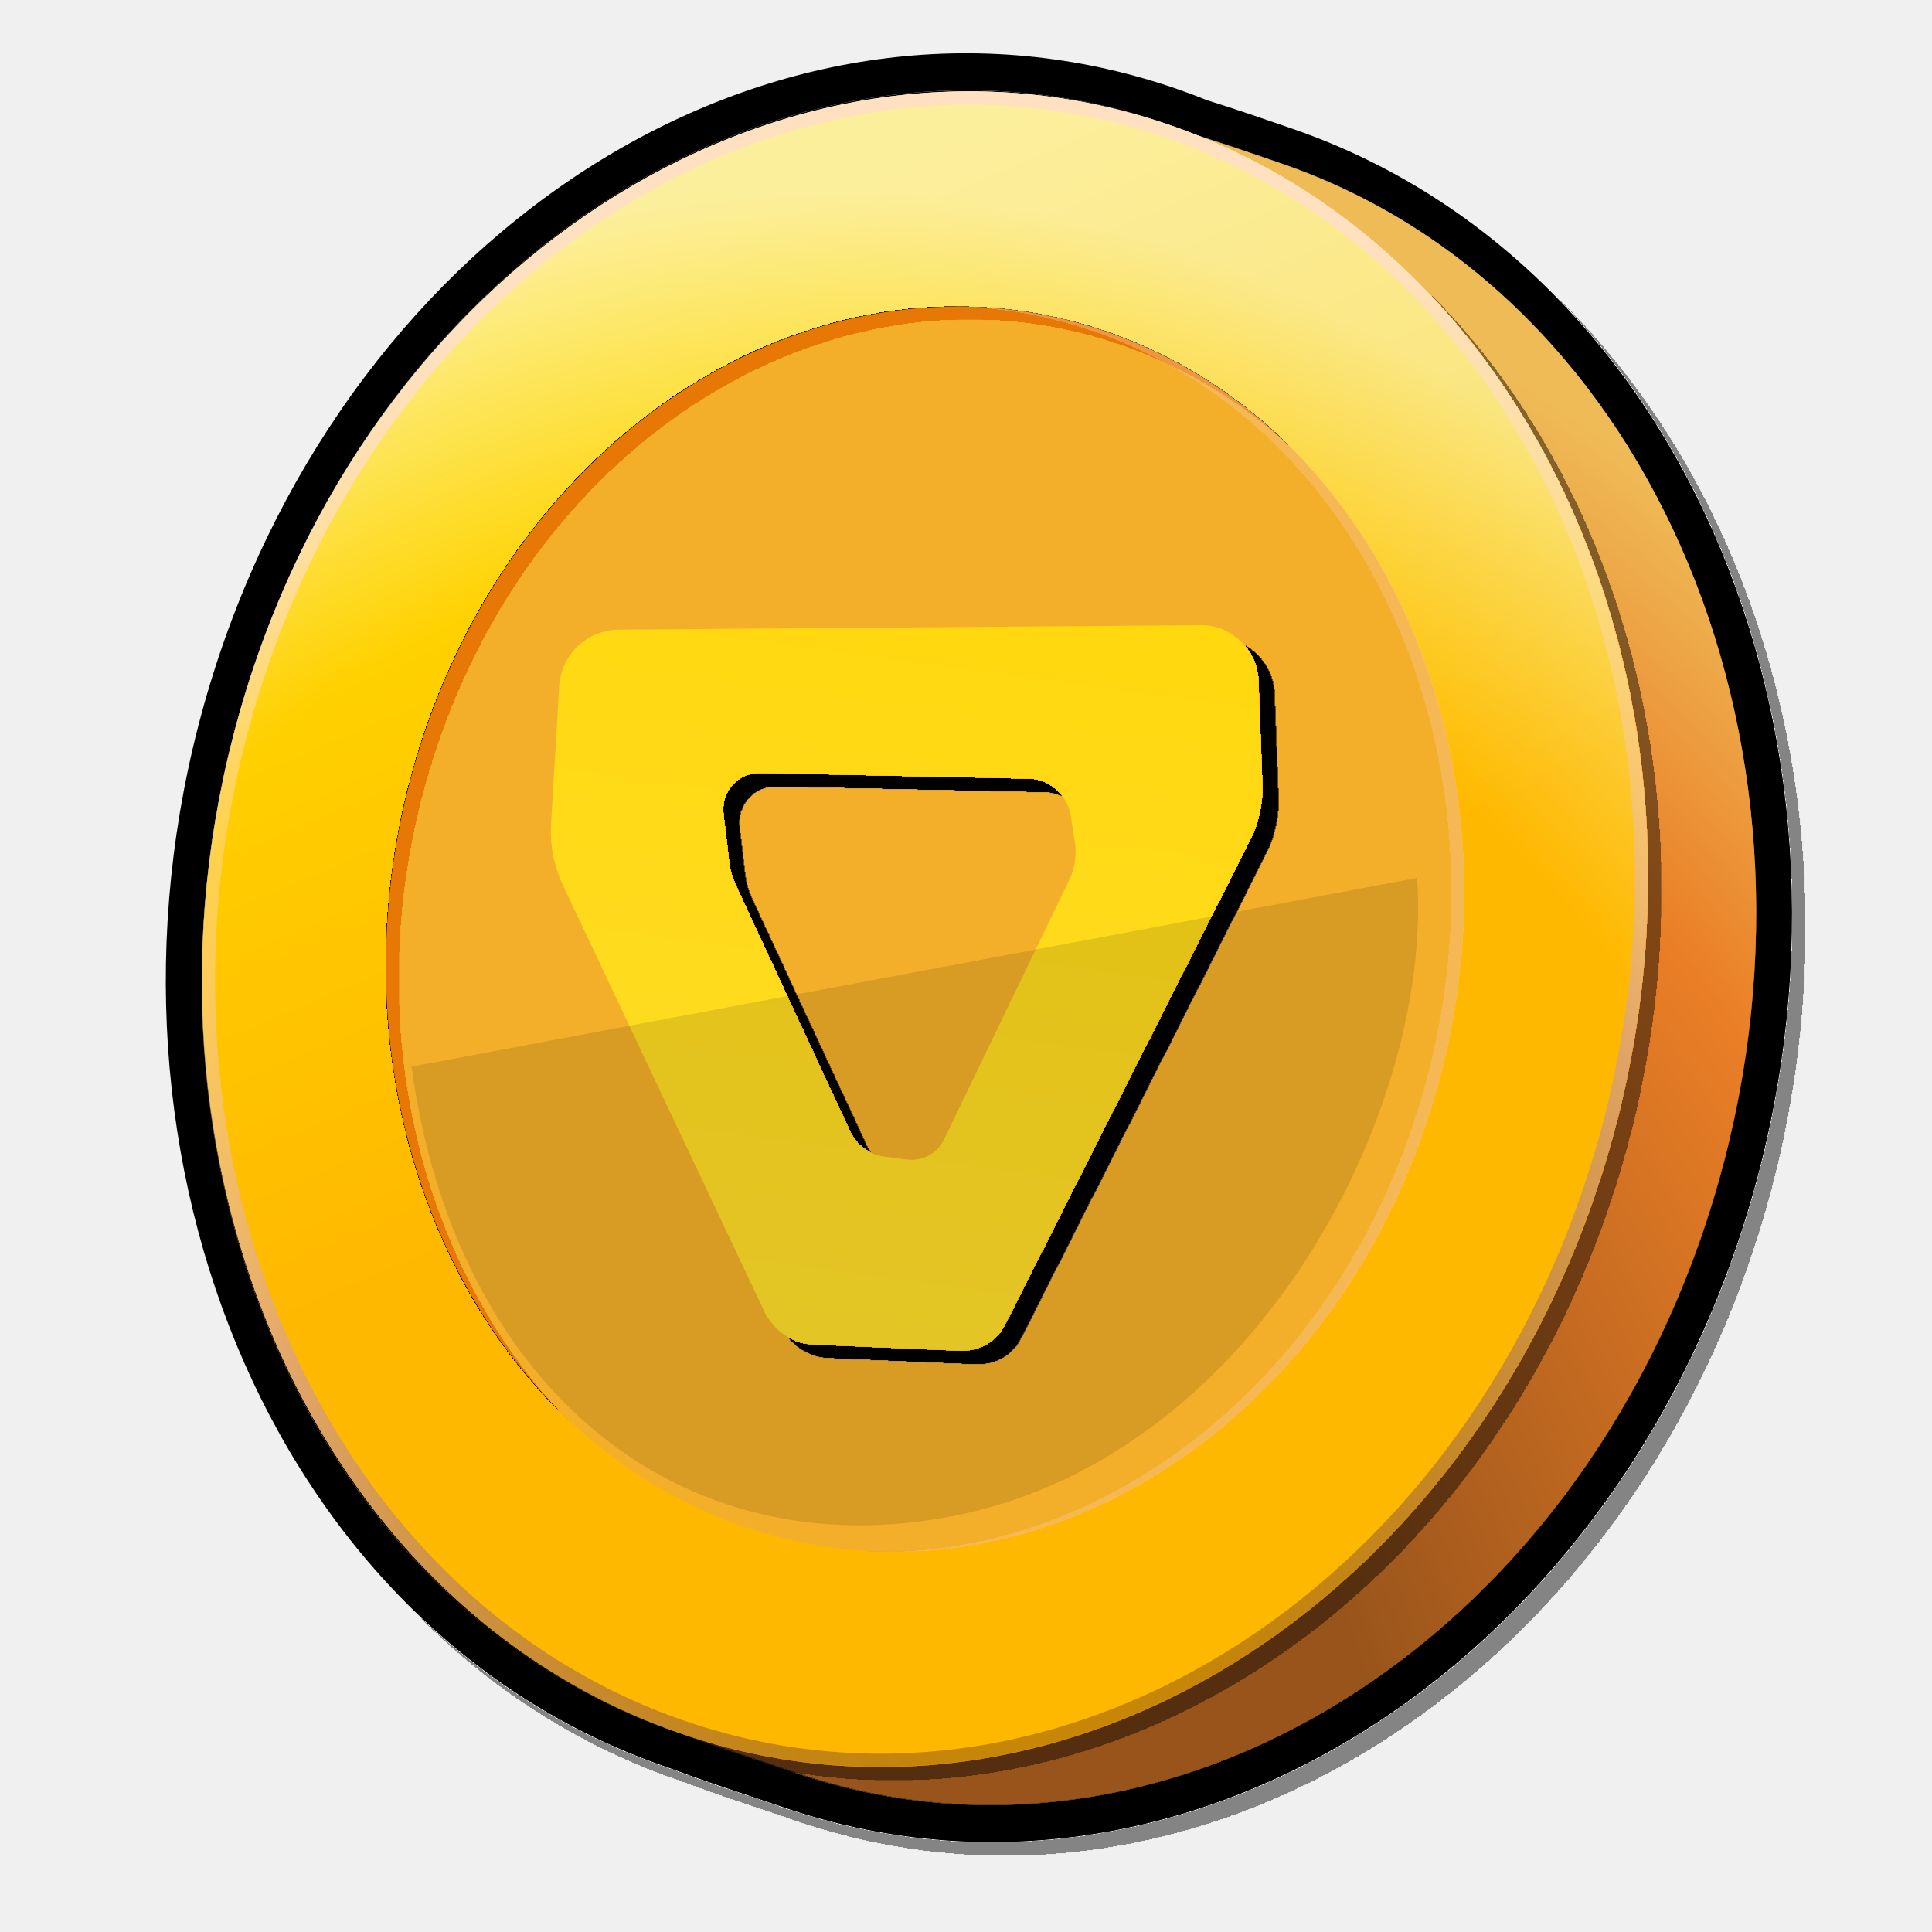
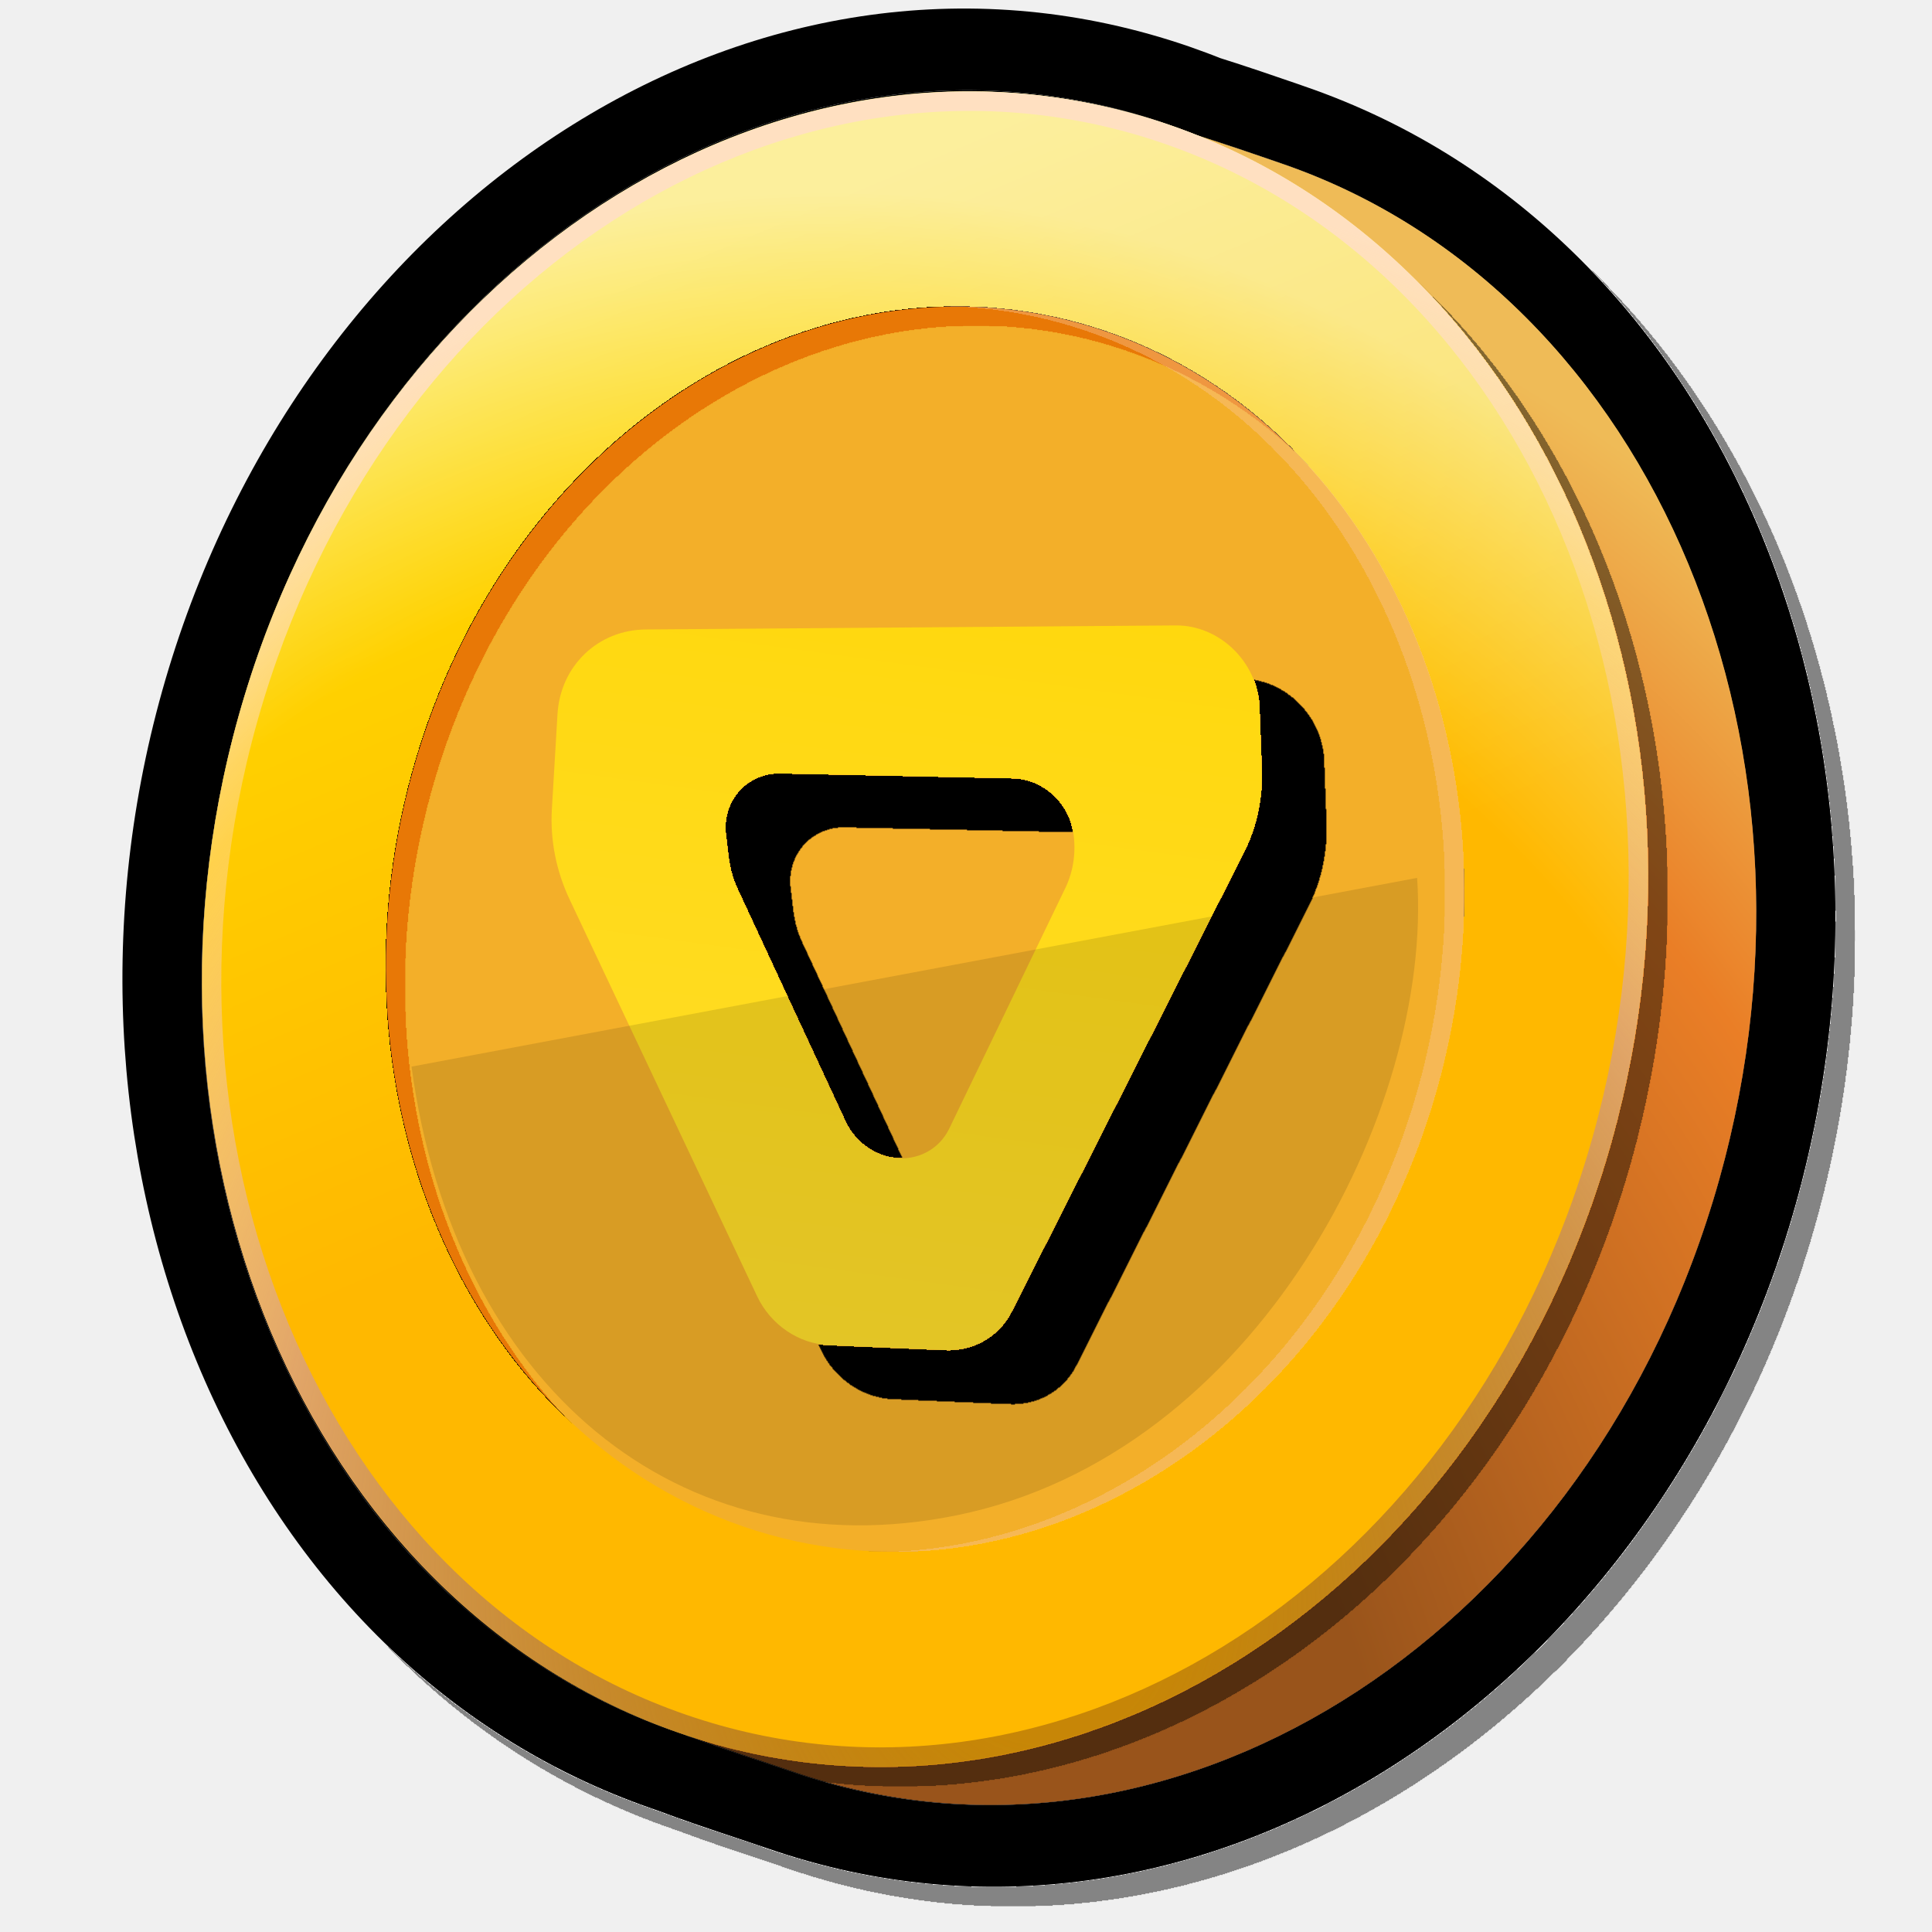
- <svg xmlns="http://www.w3.org/2000/svg" width="53" height="53" viewBox="0 0 53 53" fill="none">
+ <svg xmlns="http://www.w3.org/2000/svg" width="36" height="36" viewBox="0 0 36 36" fill="none">
  <g clip-path="url(#clip0_530_3959)">
    <g filter="url(#filter0_d_530_3959)">
-       <mask id="path-1-outside-1_530_3959" maskUnits="userSpaceOnUse" x="-1.489" y="-4.282" width="56.809" height="61.536" fill="black">
-         <rect fill="white" x="-1.489" y="-4.282" width="56.809" height="61.536" />
-         <path fill-rule="evenodd" clip-rule="evenodd" d="M18.636 47.539C18.608 47.529 18.581 47.52 18.553 47.511C8.309 43.981 3.009 31.244 6.716 19.06C10.423 6.877 21.732 -0.139 31.977 3.39C32.258 3.487 32.535 3.591 32.809 3.701C33.604 3.95 34.375 4.217 34.962 4.419C35.029 4.442 35.094 4.464 35.156 4.486C45.4 8.015 50.7 20.753 46.993 32.936C43.286 45.12 31.977 52.135 21.732 48.606C21.485 48.521 21.204 48.428 20.902 48.327C20.214 48.097 19.413 47.831 18.636 47.539Z" />
+       <mask id="path-1-outside-1_530_3959" maskUnits="userSpaceOnUse" x="-2.375" y="-4.603" width="41.388" height="44.233" fill="black">
+         <rect fill="white" x="-2.375" y="-4.603" width="41.388" height="44.233" />
+         <path fill-rule="evenodd" clip-rule="evenodd" d="M12.659 32.29C12.64 32.284 12.621 32.278 12.603 32.271C5.644 29.874 2.044 21.222 4.562 12.946C7.08 4.671 14.762 -0.095 21.72 2.302C21.911 2.368 22.1 2.439 22.285 2.514C22.826 2.683 23.35 2.864 23.748 3.001C23.794 3.017 23.837 3.032 23.88 3.047C30.838 5.444 34.438 14.096 31.92 22.371C29.402 30.647 21.72 35.412 14.762 33.015C14.594 32.957 14.403 32.894 14.198 32.825C13.73 32.67 13.187 32.488 12.659 32.29Z" />
      </mask>
-       <path fill-rule="evenodd" clip-rule="evenodd" d="M18.636 47.539C18.608 47.529 18.581 47.52 18.553 47.511C8.309 43.981 3.009 31.244 6.716 19.06C10.423 6.877 21.732 -0.139 31.977 3.39C32.258 3.487 32.535 3.591 32.809 3.701C33.604 3.95 34.375 4.217 34.962 4.419C35.029 4.442 35.094 4.464 35.156 4.486C45.4 8.015 50.7 20.753 46.993 32.936C43.286 45.12 31.977 52.135 21.732 48.606C21.485 48.521 21.204 48.428 20.902 48.327C20.214 48.097 19.413 47.831 18.636 47.539Z" fill="black" />
-       <path d="M18.636 47.539L18.953 46.592L18.938 46.586L18.922 46.581L18.636 47.539ZM32.809 3.701L32.469 4.64L32.506 4.655L32.544 4.667L32.809 3.701ZM34.962 4.419L35.253 3.462L34.962 4.419ZM35.156 4.486L34.864 5.443L35.156 4.486ZM46.993 32.936L47.938 33.262L47.938 33.262L46.993 32.936ZM20.902 48.327L20.62 49.287L20.62 49.287L20.902 48.327ZM18.922 46.581C18.896 46.572 18.87 46.563 18.844 46.554L18.262 48.467C18.291 48.477 18.321 48.487 18.35 48.497L18.922 46.581ZM18.844 46.554C9.26 43.252 4.07 31.192 7.662 19.386L5.771 18.735C1.949 31.296 7.358 44.711 18.262 48.467L18.844 46.554ZM7.662 19.386C11.253 7.58 22.101 1.045 31.686 4.347L32.268 2.433C21.364 -1.323 9.592 6.173 5.771 18.735L7.662 19.386ZM31.686 4.347C31.95 4.438 32.211 4.536 32.469 4.64L33.149 2.763C32.859 2.646 32.565 2.536 32.268 2.433L31.686 4.347ZM32.544 4.667C33.324 4.911 34.083 5.173 34.67 5.376L35.253 3.462C34.668 3.26 33.884 2.99 33.073 2.736L32.544 4.667ZM34.67 5.376C34.737 5.399 34.802 5.421 34.864 5.443L35.447 3.529C35.385 3.508 35.321 3.486 35.253 3.462L34.67 5.376ZM34.864 5.443C44.449 8.744 49.639 20.805 46.047 32.611L47.938 33.262C51.76 20.701 46.351 7.286 35.447 3.529L34.864 5.443ZM46.047 32.611C42.456 44.416 31.608 50.952 22.023 47.65L21.441 49.563C32.345 53.319 44.117 45.823 47.938 33.262L46.047 32.611ZM22.023 47.65C21.77 47.562 21.484 47.467 21.183 47.367L20.62 49.287C20.924 49.388 21.2 49.48 21.441 49.563L22.023 47.65ZM21.183 47.367C20.493 47.137 19.709 46.876 18.953 46.592L18.319 48.486C19.116 48.786 19.935 49.058 20.62 49.287L21.183 47.367Z" fill="black" mask="url(#path-1-outside-1_530_3959)" />
+       <path fill-rule="evenodd" clip-rule="evenodd" d="M12.659 32.29C12.64 32.284 12.621 32.278 12.603 32.271C5.644 29.874 2.044 21.222 4.562 12.946C7.08 4.671 14.762 -0.095 21.72 2.302C21.911 2.368 22.1 2.439 22.285 2.514C22.826 2.683 23.35 2.864 23.748 3.001C23.794 3.017 23.837 3.032 23.88 3.047C30.838 5.444 34.438 14.096 31.92 22.371C29.402 30.647 21.72 35.412 14.762 33.015C14.594 32.957 14.403 32.894 14.198 32.825C13.73 32.67 13.187 32.488 12.659 32.29Z" fill="black" />
+       <path d="M12.659 32.29L13.134 30.869L13.111 30.86L13.088 30.853L12.659 32.29ZM22.285 2.514L21.775 3.921L21.831 3.944L21.889 3.962L22.285 2.514ZM23.748 3.001L23.311 4.436L23.748 3.001ZM23.88 3.047L24.316 1.612L23.88 3.047ZM14.762 33.015L15.198 31.58L15.198 31.58L14.762 33.015ZM14.198 32.825L14.62 31.385L14.62 31.385L14.198 32.825ZM13.088 30.853C13.072 30.847 13.056 30.842 13.039 30.836L12.166 33.706C12.187 33.713 12.208 33.721 12.23 33.728L13.088 30.853ZM13.039 30.836C7.07 28.78 3.635 21.144 5.98 13.435L3.144 12.458C0.454 21.3 4.218 30.968 12.166 33.706L13.039 30.836ZM5.98 13.435C8.326 5.726 15.315 1.681 21.284 3.737L22.157 0.867C14.209 -1.871 5.834 3.616 3.144 12.458L5.98 13.435ZM21.284 3.737C21.45 3.795 21.614 3.856 21.775 3.921L22.796 1.106C22.585 1.021 22.373 0.942 22.157 0.867L21.284 3.737ZM21.889 3.962C22.406 4.124 22.91 4.298 23.311 4.436L24.185 1.566C23.789 1.43 23.246 1.242 22.682 1.065L21.889 3.962ZM23.311 4.436C23.356 4.452 23.4 4.467 23.443 4.482L24.316 1.612C24.275 1.597 24.231 1.582 24.185 1.566L23.311 4.436ZM23.443 4.482C29.412 6.538 32.847 14.174 30.502 21.883L33.338 22.86C36.028 14.018 32.264 4.35 24.316 1.612L23.443 4.482ZM30.502 21.883C28.156 29.592 21.167 33.636 15.198 31.58L14.325 34.45C22.273 37.188 30.648 31.702 33.338 22.86L30.502 21.883ZM15.198 31.58C15.022 31.519 14.823 31.453 14.62 31.385L13.776 34.265C13.983 34.334 14.166 34.395 14.325 34.45L15.198 31.58ZM14.62 31.385C14.149 31.228 13.631 31.056 13.134 30.869L12.184 33.711C12.742 33.921 13.312 34.111 13.776 34.265L14.62 31.385Z" fill="black" mask="url(#path-1-outside-1_530_3959)" />
    </g>
-     <path d="M46.995 32.93C43.29 45.11 31.994 52.127 21.766 48.604C20.215 48.069 17.351 47.207 16.041 46.283C8.714 41.116 4.166 29.591 7.31 19.259C10.522 8.701 20.818 2.286 29.798 2.989C31.177 3.097 33.823 4.028 35.185 4.497C45.413 8.021 50.701 20.751 46.995 32.93Z" fill="url(#paint0_radial_530_3959)" />
+     <path d="M31.922 22.368C29.405 30.641 21.733 35.407 14.785 33.014C13.731 32.651 11.786 32.065 10.897 31.438C5.92 27.928 2.831 20.1 4.966 13.081C7.148 5.91 14.142 1.553 20.241 2.03C21.178 2.104 22.975 2.736 23.9 3.054C30.848 5.448 34.439 14.095 31.922 22.368Z" fill="url(#paint0_radial_530_3959)" />
    <g filter="url(#filter1_d_530_3959)">
-       <ellipse cx="19.734" cy="23.059" rx="19.734" ry="23.059" transform="matrix(0.945467 0.325717 -0.291071 0.956701 13.4277 -2.99902)" fill="url(#paint1_radial_530_3959)" />
-       <ellipse cx="19.734" cy="23.059" rx="19.734" ry="23.059" transform="matrix(0.945467 0.325717 -0.291071 0.956701 13.4277 -2.99902)" fill="url(#paint2_linear_530_3959)" fill-opacity="0.5" style="mix-blend-mode:overlay" />
-       <path d="M43.861 31.858C40.175 43.972 28.901 50.885 18.715 47.376C8.529 43.867 3.202 31.234 6.887 19.12C10.573 7.006 21.847 0.093 32.033 3.602C42.219 7.111 47.547 19.744 43.861 31.858Z" stroke="url(#paint3_radial_530_3959)" stroke-width="0.362" />
+       <ellipse cx="13.404" cy="15.662" rx="13.404" ry="15.662" transform="matrix(0.945467 0.325717 -0.291071 0.956701 9.12109 -2.03711)" fill="url(#paint1_radial_530_3959)" />
+       <ellipse cx="13.404" cy="15.662" rx="13.404" ry="15.662" transform="matrix(0.945467 0.325717 -0.291071 0.956701 9.12109 -2.03711)" fill="url(#paint2_linear_530_3959)" fill-opacity="0.5" style="mix-blend-mode:overlay" />
+       <path d="M29.738 21.62C27.241 29.826 19.61 34.495 12.729 32.124C5.849 29.754 2.237 21.212 4.734 13.006C7.23 4.8 14.861 0.132 21.742 2.502C28.622 4.873 32.234 13.414 29.738 21.62Z" stroke="url(#paint3_radial_530_3959)" stroke-width="0.362" />
    </g>
    <g filter="url(#filter2_ii_530_3959)">
-       <ellipse cx="14.722" cy="17.129" rx="14.722" ry="17.129" transform="matrix(0.945467 0.325717 -0.291072 0.956701 16.4414 4.30664)" fill="#F3AF29" />
+       <ellipse cx="10" cy="11.635" rx="10" ry="11.635" transform="matrix(0.945467 0.325717 -0.291072 0.956701 11.168 2.9248)" fill="#F3AF29" />
    </g>
    <g filter="url(#filter3_dd_530_3959)">
-       <path fill-rule="evenodd" clip-rule="evenodd" d="M15.338 18.852C15.391 17.953 16.093 17.28 16.984 17.273L32.964 17.151C33.781 17.145 34.49 17.835 34.522 18.667L34.628 21.483C34.649 22.029 34.535 22.561 34.298 23.031L27.571 36.337C27.336 36.801 26.859 37.076 26.329 37.053L22.304 36.883C21.74 36.859 21.216 36.503 20.965 35.972L15.448 24.295C15.197 23.764 15.083 23.186 15.116 22.618L15.338 18.852ZM19.847 22.349C19.771 21.716 20.235 21.19 20.859 21.203L28.243 21.36C28.792 21.371 29.276 21.801 29.367 22.357L29.483 23.067C29.543 23.437 29.492 23.809 29.336 24.132L25.894 31.263C25.706 31.653 25.294 31.868 24.854 31.808L24.226 31.722C23.837 31.669 23.491 31.408 23.32 31.04L20.174 24.266C20.087 24.077 20.03 23.878 20.006 23.676L19.847 22.349Z" fill="url(#paint4_linear_530_3959)" />
+       <path fill-rule="evenodd" clip-rule="evenodd" d="M10.388 13.308C10.441 12.409 11.142 11.736 12.034 11.729L21.909 11.654C22.726 11.648 23.435 12.338 23.467 13.17L23.51 14.325C23.531 14.871 23.417 15.403 23.18 15.874L18.849 24.44C18.614 24.904 18.137 25.179 17.607 25.157L15.446 25.065C14.882 25.041 14.359 24.685 14.108 24.154L10.615 16.762C10.364 16.231 10.25 15.653 10.283 15.085L10.388 13.308ZM13.525 15.556C13.45 14.922 13.914 14.397 14.537 14.41L18.882 14.502C19.427 14.514 19.907 14.94 19.996 15.491C20.056 15.858 20.006 16.226 19.851 16.547L17.686 21.033C17.499 21.42 17.09 21.634 16.653 21.574C16.266 21.521 15.922 21.262 15.753 20.897L13.745 16.574C13.658 16.385 13.601 16.186 13.577 15.984L13.525 15.556Z" fill="url(#paint4_linear_530_3959)" />
    </g>
    <g style="mix-blend-mode:multiply">
-       <path d="M11.29 29.261C12.473 38.009 18.629 43.121 26.249 41.569C34.482 39.892 39.312 30.438 38.877 24.083L11.29 29.261Z" fill="black" fill-opacity="0.11" />
+       <path d="M7.668 19.875C8.471 25.818 12.653 29.29 17.829 28.235C23.421 27.096 26.702 20.675 26.406 16.358L7.668 19.875Z" fill="black" fill-opacity="0.11" />
    </g>
  </g>
  <defs>
-     <filter id="filter0_d_530_3959" x="4.549" y="1.462" width="44.974" height="49.435" filterUnits="userSpaceOnUse" color-interpolation-filters="sRGB">
+     <filter id="filter0_d_530_3959" x="2.281" y="0.159" width="32.282" height="35.361" filterUnits="userSpaceOnUse" color-interpolation-filters="sRGB">
      <feFlood flood-opacity="0" result="BackgroundImageFix" />
      <feColorMatrix in="SourceAlpha" type="matrix" values="0 0 0 0 0 0 0 0 0 0 0 0 0 0 0 0 0 0 127 0" result="hardAlpha" />
      <feOffset dx="0.362" dy="0.362" />
      <feComposite in2="hardAlpha" operator="out" />
      <feColorMatrix type="matrix" values="0 0 0 0 0 0 0 0 0 0 0 0 0 0 0 0 0 0 0.45 0" />
      <feBlend mode="soft-light" in2="BackgroundImageFix" result="effect1_dropShadow_530_3959" />
      <feBlend mode="normal" in="SourceGraphic" in2="effect1_dropShadow_530_3959" result="shape" />
    </filter>
-     <filter id="filter1_d_530_3959" x="5.541" y="2.506" width="40.031" height="46.329" filterUnits="userSpaceOnUse" color-interpolation-filters="sRGB">
+     <filter id="filter1_d_530_3959" x="3.764" y="1.702" width="27.306" height="31.585" filterUnits="userSpaceOnUse" color-interpolation-filters="sRGB">
      <feFlood flood-opacity="0" result="BackgroundImageFix" />
      <feColorMatrix in="SourceAlpha" type="matrix" values="0 0 0 0 0 0 0 0 0 0 0 0 0 0 0 0 0 0 127 0" result="hardAlpha" />
      <feOffset dx="0.362" dy="0.362" />
      <feComposite in2="hardAlpha" operator="out" />
      <feColorMatrix type="matrix" values="0 0 0 0 0 0 0 0 0 0 0 0 0 0 0 0 0 0 0.45 0" />
      <feBlend mode="soft-light" in2="BackgroundImageFix" result="effect1_dropShadow_530_3959" />
      <feBlend mode="normal" in="SourceGraphic" in2="effect1_dropShadow_530_3959" result="shape" />
    </filter>
-     <filter id="filter2_ii_530_3959" x="10.586" y="8.41" width="29.578" height="34.158" filterUnits="userSpaceOnUse" color-interpolation-filters="sRGB">
+     <filter id="filter2_ii_530_3959" x="7.189" y="5.712" width="20.092" height="23.202" filterUnits="userSpaceOnUse" color-interpolation-filters="sRGB">
      <feFlood flood-opacity="0" result="BackgroundImageFix" />
      <feBlend mode="normal" in="SourceGraphic" in2="BackgroundImageFix" result="shape" />
      <feColorMatrix in="SourceAlpha" type="matrix" values="0 0 0 0 0 0 0 0 0 0 0 0 0 0 0 0 0 0 127 0" result="hardAlpha" />
      <feOffset dx="0.362" dy="0.362" />
      <feComposite in2="hardAlpha" operator="arithmetic" k2="-1" k3="1" />
      <feColorMatrix type="matrix" values="0 0 0 0 0 0 0 0 0 0 0 0 0 0 0 0 0 0 1 0" />
      <feBlend mode="soft-light" in2="shape" result="effect1_innerShadow_530_3959" />
      <feColorMatrix in="SourceAlpha" type="matrix" values="0 0 0 0 0 0 0 0 0 0 0 0 0 0 0 0 0 0 127 0" result="hardAlpha" />
      <feOffset dx="-0.362" />
      <feComposite in2="hardAlpha" operator="arithmetic" k2="-1" k3="1" />
      <feColorMatrix type="matrix" values="0 0 0 0 0.984 0 0 0 0 0.776 0 0 0 0 0.584 0 0 0 0.4 0" />
      <feBlend mode="plus-lighter" in2="effect1_innerShadow_530_3959" result="effect2_innerShadow_530_3959" />
    </filter>
-     <filter id="filter3_dd_530_3959" x="14.303" y="14.55" width="21.589" height="24.962" filterUnits="userSpaceOnUse" color-interpolation-filters="sRGB">
+     <filter id="filter3_dd_530_3959" x="9.715" y="9.883" width="15.569" height="17.709" filterUnits="userSpaceOnUse" color-interpolation-filters="sRGB">
      <feFlood flood-opacity="0" result="BackgroundImageFix" />
      <feColorMatrix in="SourceAlpha" type="matrix" values="0 0 0 0 0 0 0 0 0 0 0 0 0 0 0 0 0 0 127 0" result="hardAlpha" />
-       <feOffset dx="0.435" dy="0.362" />
+       <feOffset dx="1.2" dy="1" />
      <feComposite in2="hardAlpha" operator="out" />
      <feColorMatrix type="matrix" values="0 0 0 0 0 0 0 0 0 0 0 0 0 0 0 0 0 0 1 0" />
      <feBlend mode="soft-light" in2="BackgroundImageFix" result="effect1_dropShadow_530_3959" />
      <feColorMatrix in="SourceAlpha" type="matrix" values="0 0 0 0 0 0 0 0 0 0 0 0 0 0 0 0 0 0 127 0" result="hardAlpha" />
-       <feOffset dx="0.435" dy="0.362" />
+       <feOffset dx="1.2" dy="1" />
      <feComposite in2="hardAlpha" operator="out" />
      <feColorMatrix type="matrix" values="0 0 0 0 0.627 0 0 0 0 0.371 0 0 0 0 0.071 0 0 0 0.4 0" />
      <feBlend mode="multiply" in2="effect1_dropShadow_530_3959" result="effect2_dropShadow_530_3959" />
      <feBlend mode="normal" in="SourceGraphic" in2="effect2_dropShadow_530_3959" result="shape" />
    </filter>
-     <radialGradient id="paint0_radial_530_3959" cx="0" cy="0" r="1" gradientUnits="userSpaceOnUse" gradientTransform="translate(24.6301 51.6788) rotate(-83.3492) scale(45.4808 37.4986)">
+     <radialGradient id="paint0_radial_530_3959" cx="0" cy="0" r="1" gradientUnits="userSpaceOnUse" gradientTransform="translate(16.7306 35.1026) rotate(-83.3492) scale(30.8926 25.4707)">
      <stop offset="0.357" stop-color="#99541B" />
      <stop offset="0.789" stop-color="#EA7E26" />
      <stop offset="1" stop-color="#EFBB57" />
    </radialGradient>
-     <radialGradient id="paint1_radial_530_3959" cx="0" cy="0" r="1" gradientUnits="userSpaceOnUse" gradientTransform="translate(24.5268 48.0937) rotate(-100.417) scale(45.2155 38.0371)">
+     <radialGradient id="paint1_radial_530_3959" cx="0" cy="0" r="1" gradientUnits="userSpaceOnUse" gradientTransform="translate(16.6597 32.6674) rotate(-100.417) scale(30.7124 25.8365)">
      <stop offset="0.789" stop-color="#FFB800" />
      <stop offset="1" stop-color="#F9DE68" />
    </radialGradient>
-     <linearGradient id="paint2_linear_530_3959" x1="9.077" y1="7.115" x2="35.162" y2="36.995" gradientUnits="userSpaceOnUse">
+     <linearGradient id="paint2_linear_530_3959" x1="6.165" y1="4.833" x2="23.884" y2="25.129" gradientUnits="userSpaceOnUse">
      <stop stop-color="white" />
      <stop offset="0.556" stop-color="white" stop-opacity="0" />
    </linearGradient>
-     <radialGradient id="paint3_radial_530_3959" cx="0" cy="0" r="1" gradientUnits="userSpaceOnUse" gradientTransform="translate(28.8429 44.0928) rotate(-98.074) scale(40.6705 36.1014)">
+     <radialGradient id="paint3_radial_530_3959" cx="0" cy="0" r="1" gradientUnits="userSpaceOnUse" gradientTransform="translate(19.5918 29.9498) rotate(-98.074) scale(27.6253 24.5217)">
      <stop offset="0.094" stop-color="#824A0F" stop-opacity="0.45" />
      <stop offset="0.585" stop-color="#E1A568" />
      <stop offset="0.8" stop-color="#FFD9B1" stop-opacity="0.43" />
      <stop offset="0.965" stop-color="#FFE0C1" />
    </radialGradient>
-     <linearGradient id="paint4_linear_530_3959" x1="25.232" y1="16.076" x2="22.375" y2="36.899" gradientUnits="userSpaceOnUse">
+     <linearGradient id="paint4_linear_530_3959" x1="17.124" y1="10.982" x2="15.195" y2="25.037" gradientUnits="userSpaceOnUse">
      <stop stop-color="#FFD80E" />
      <stop offset="1" stop-color="#FFDD2B" />
    </linearGradient>
    <clipPath id="clip0_530_3959">
-       <rect width="53" height="53" fill="white" />
+       <rect width="36" height="36" fill="white" />
    </clipPath>
  </defs>
</svg>
